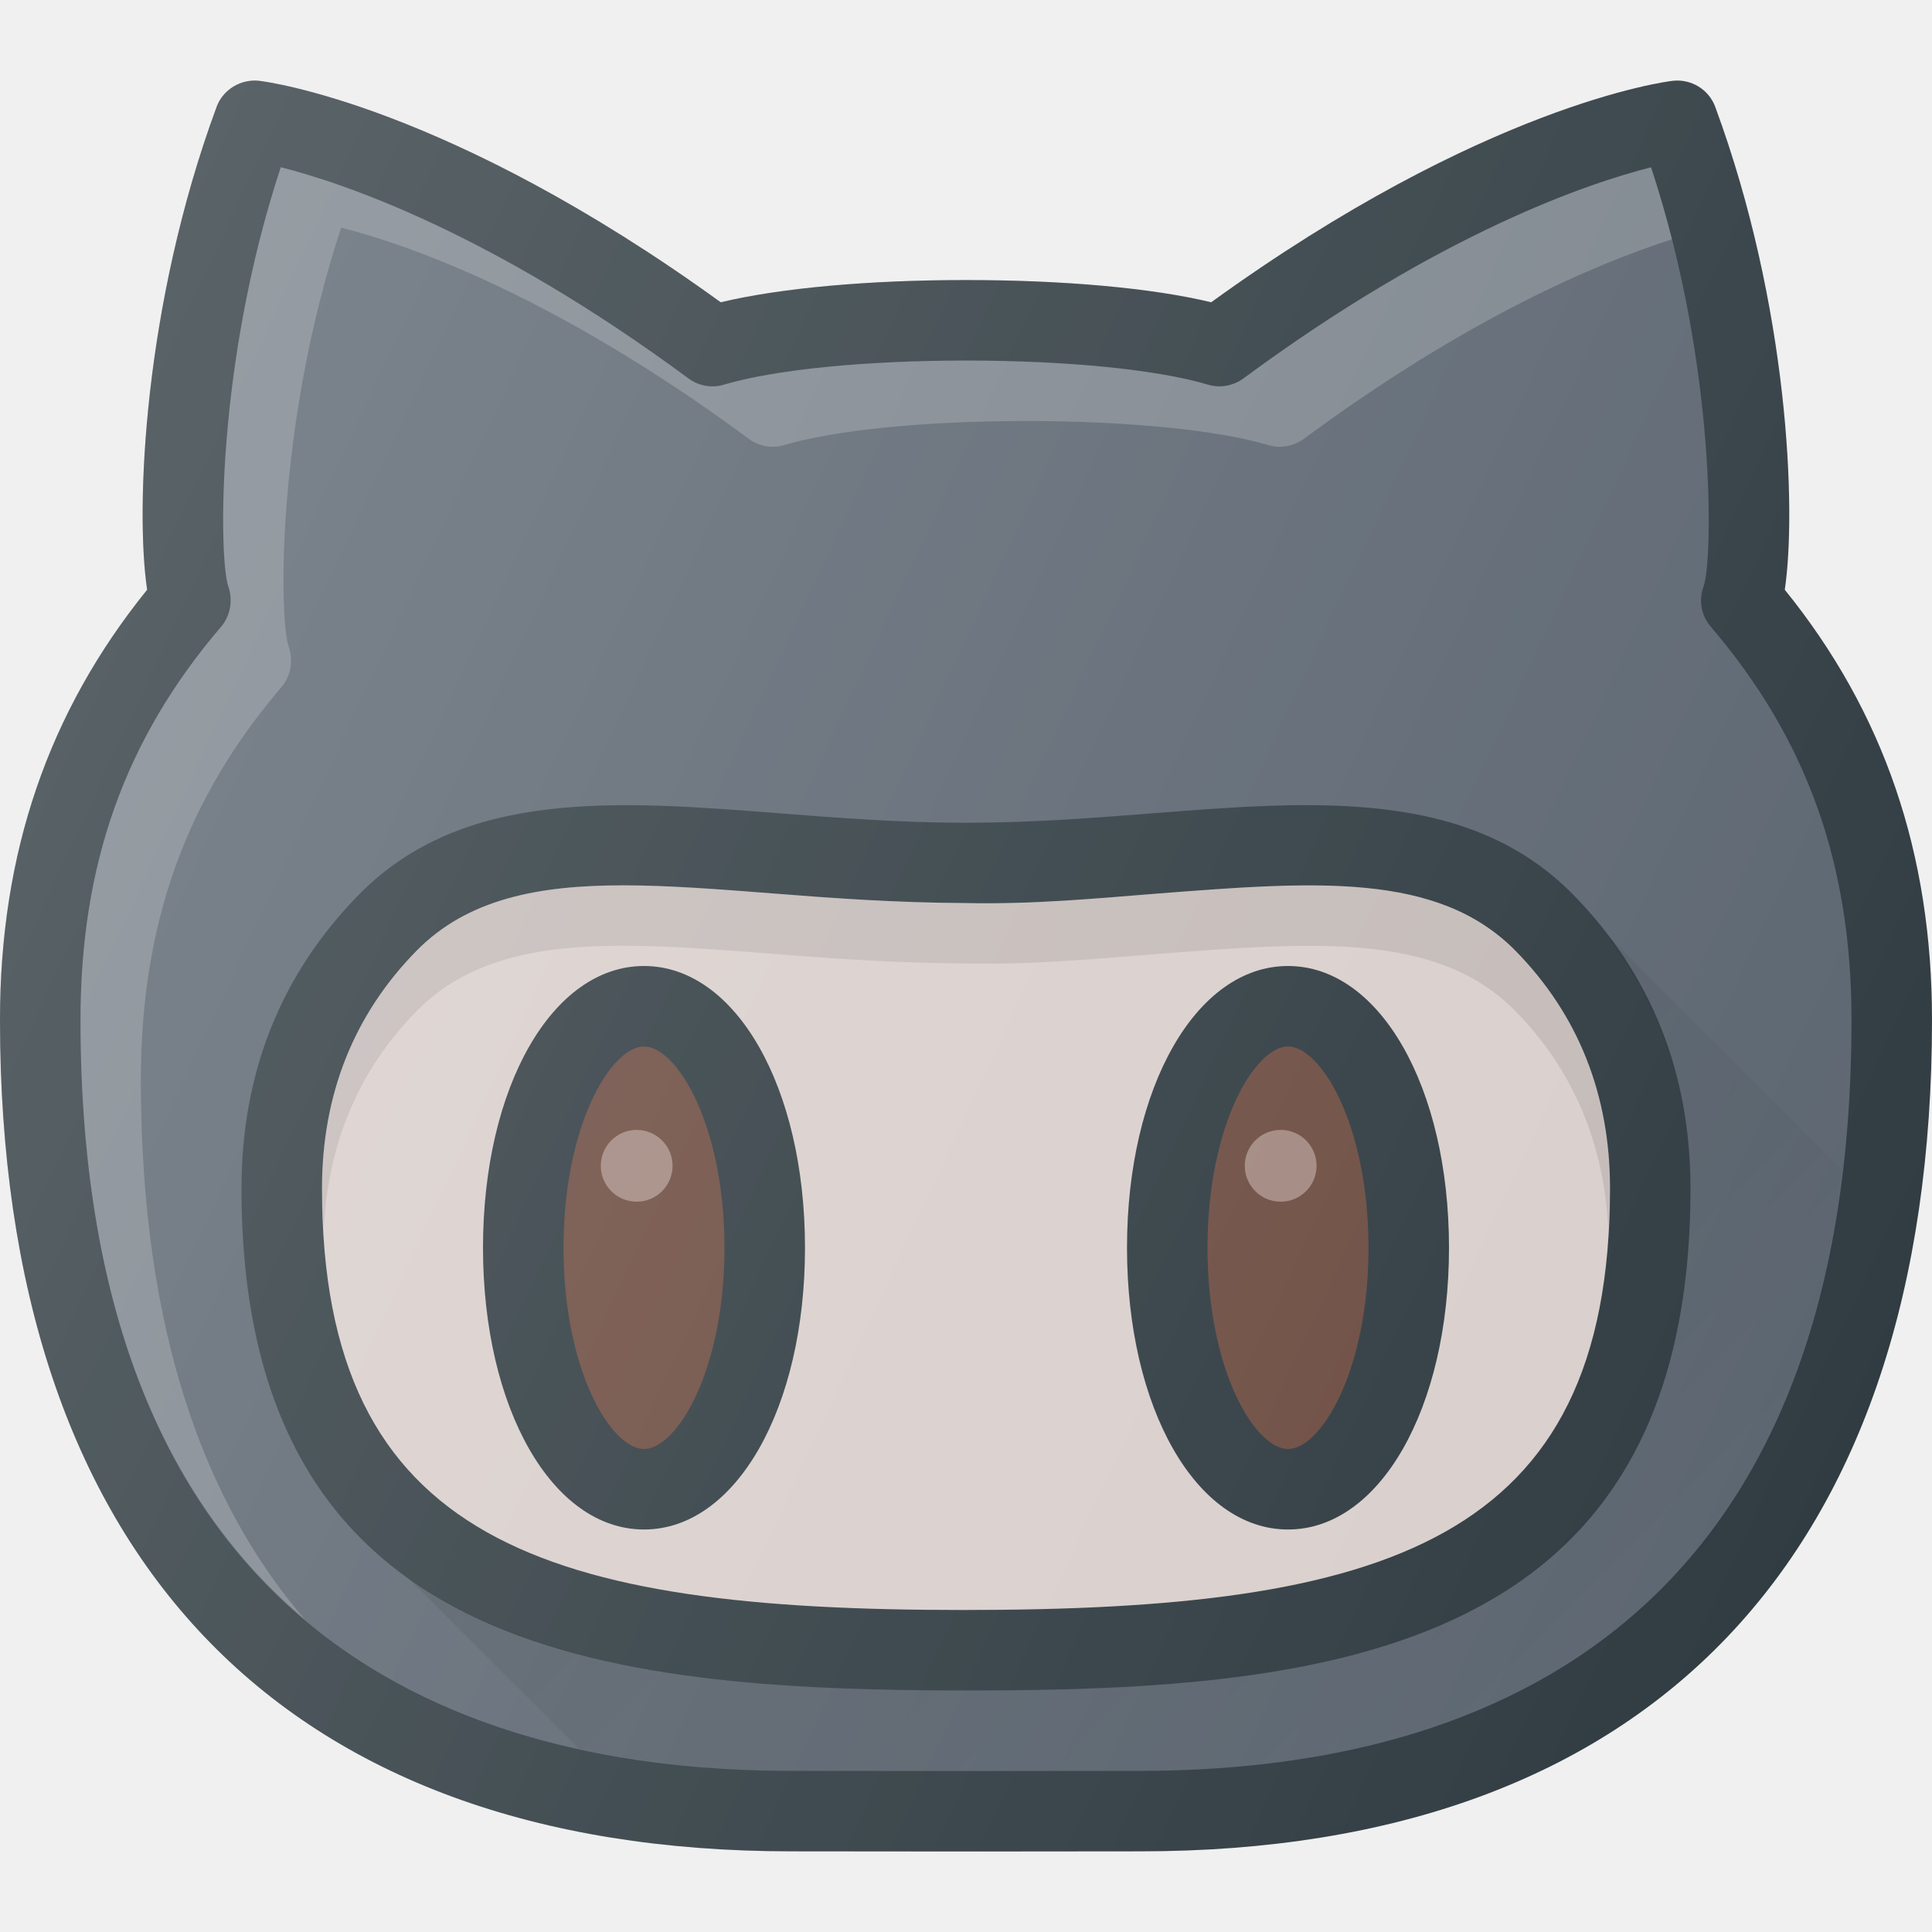
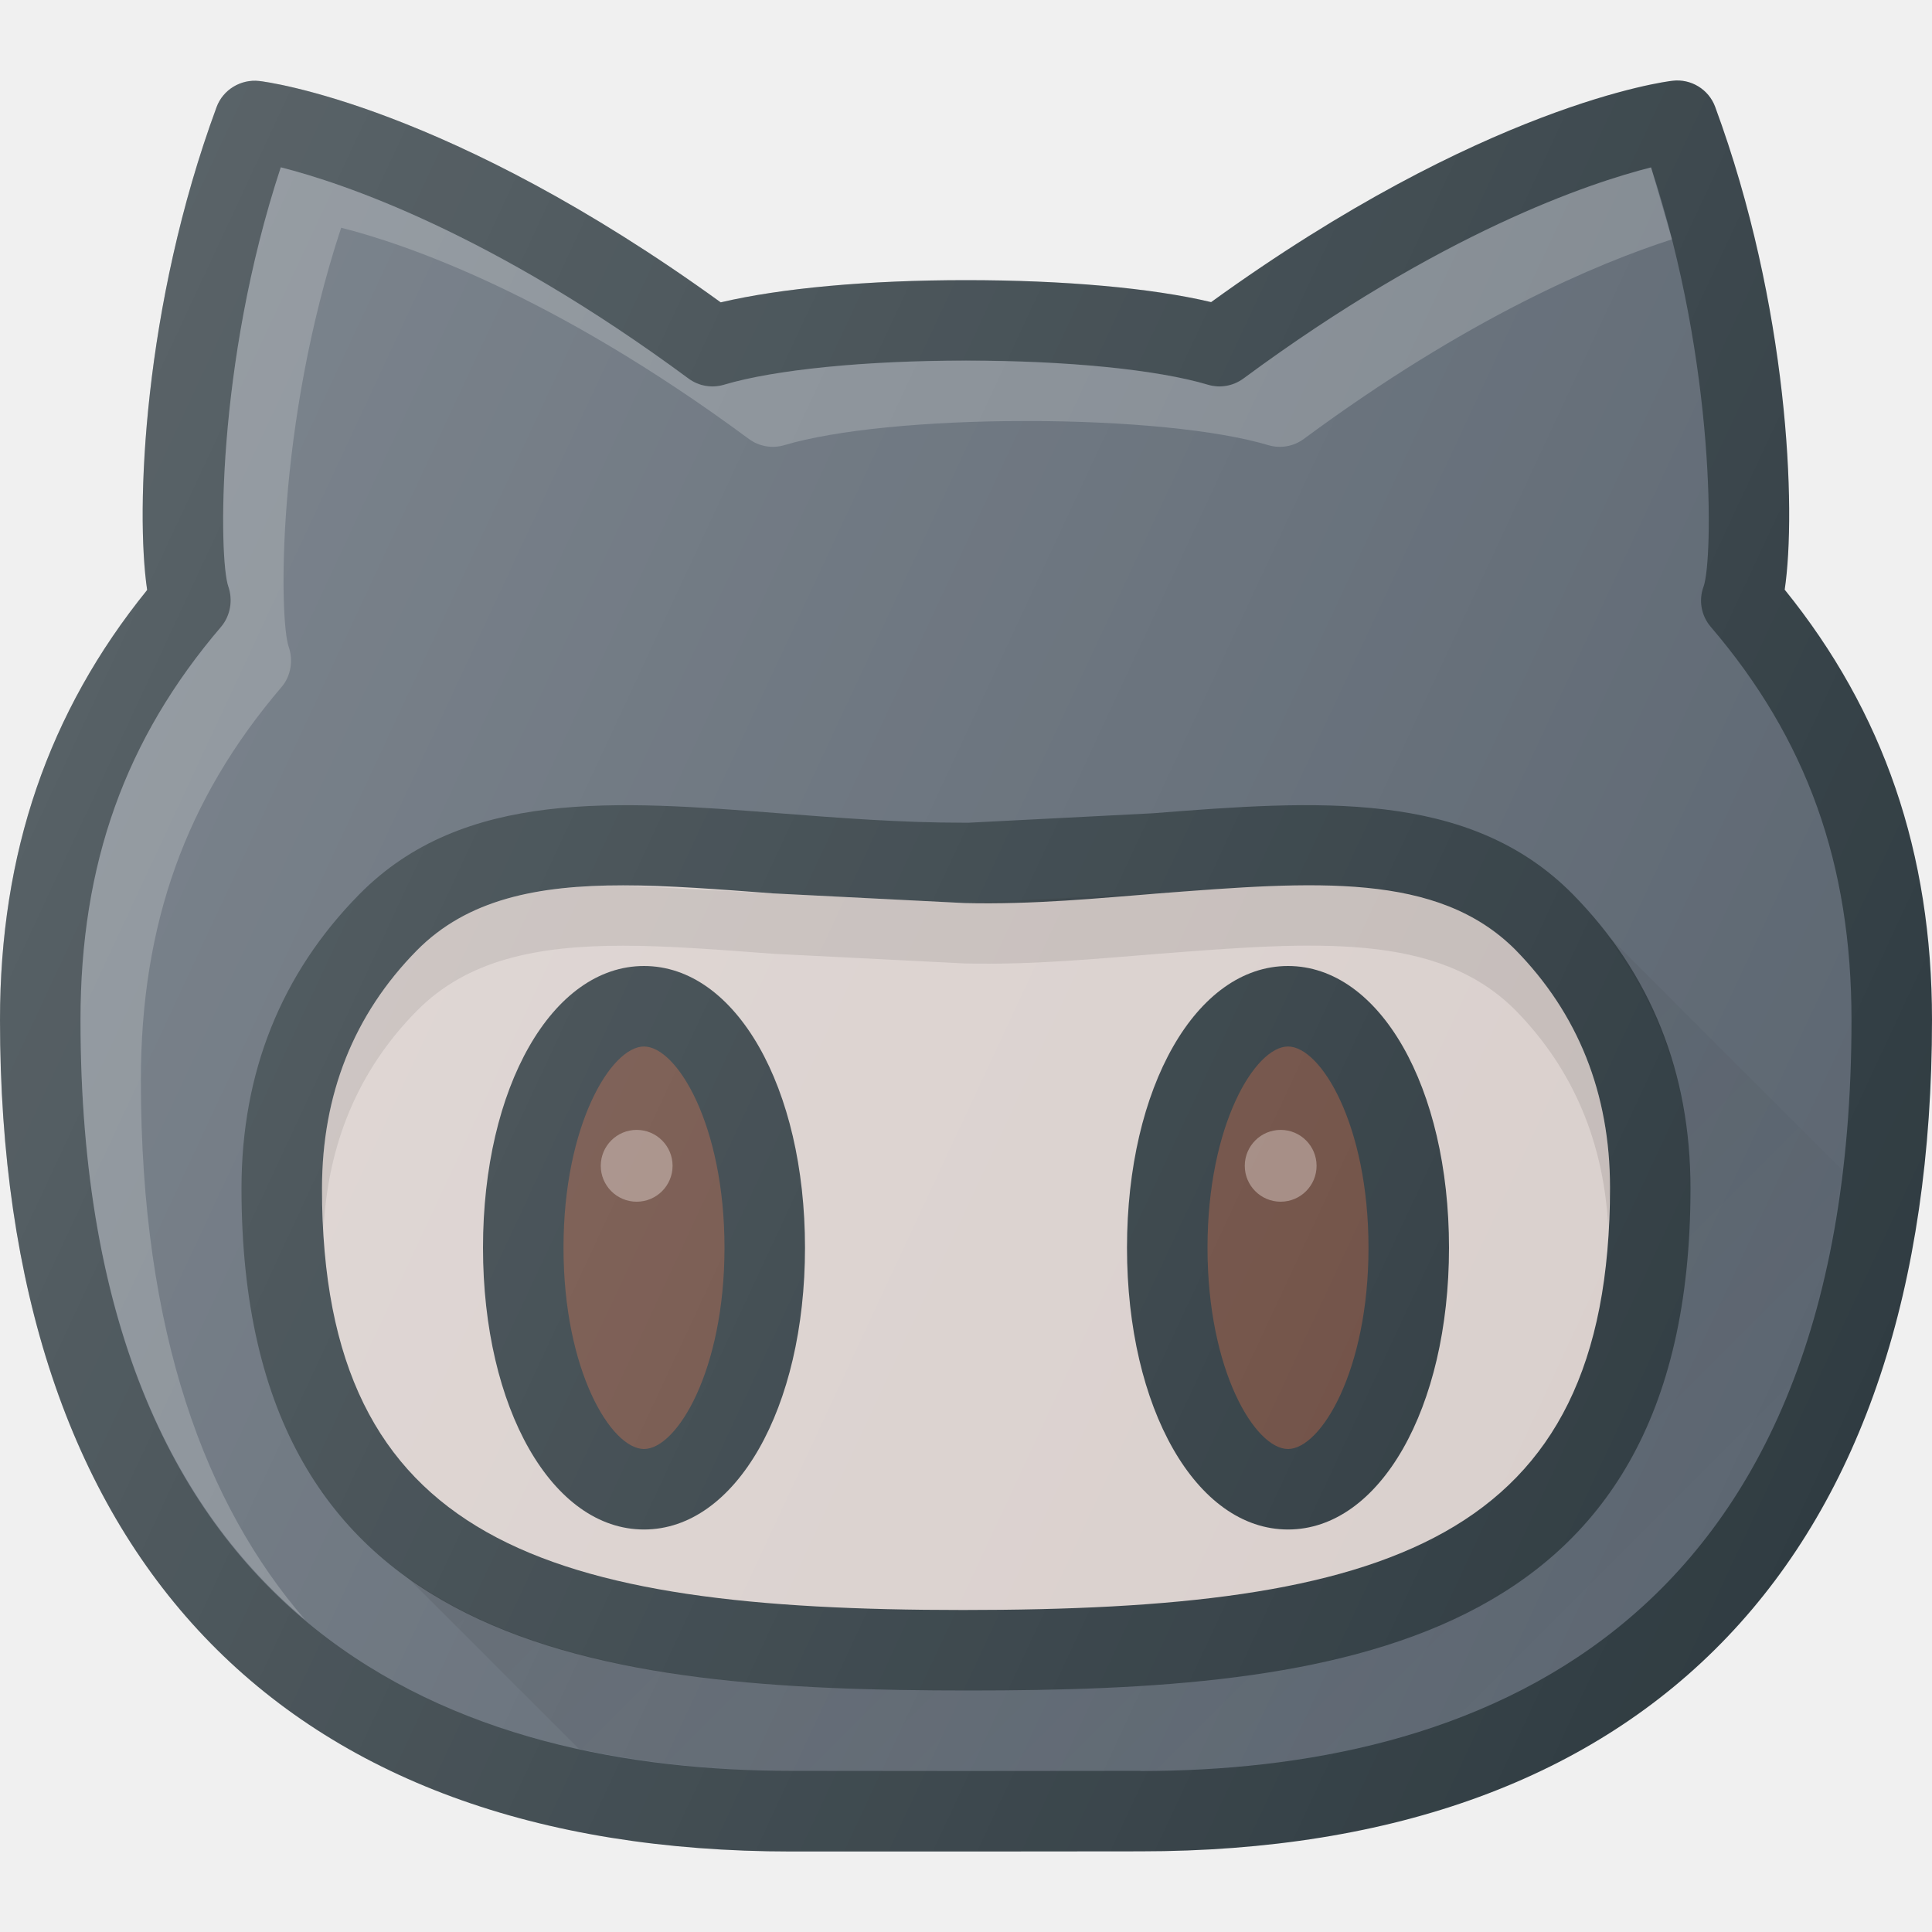
- <svg xmlns="http://www.w3.org/2000/svg" version="1.1" id="Layer_1" x="0px" y="0px" viewBox="0 0 24 24" style="enable-background:new 0 0 24 24;" xml:space="preserve">
-   <g>
-     <path style="fill:#303C42;" d="M22.171,7.326c0.148-0.988,0.048-3.528-0.864-5.999c-0.08-0.216-0.299-0.349-0.528-0.323   c-0.096,0.011-2.349,0.302-5.733,2.751C14.311,3.578,13.221,3.479,12,3.479s-2.31,0.1-3.047,0.276   c-3.385-2.45-5.638-2.74-5.734-2.751C2.993,0.979,2.771,1.111,2.691,1.327C1.779,3.798,1.68,6.338,1.828,7.326   C0.599,8.846,0,10.597,0,12.669c0,6.661,3.492,10.329,9.833,10.329L12,23l2.166-0.002c6.341,0,9.834-3.668,9.834-10.329   C24,10.597,23.401,8.846,22.171,7.326z" />
-     <path style="fill:#5C6671;" d="M14.166,21.998L12,22l-2.167-0.002C5.804,21.998,1,20.379,1,12.669c0-1.938,0.555-3.491,1.748-4.886   c0.116-0.135,0.147-0.332,0.088-0.5C2.72,6.95,2.675,4.541,3.488,2.078c0.765,0.193,2.608,0.808,5.065,2.624   c0.127,0.093,0.29,0.123,0.44,0.077C9.623,4.591,10.747,4.479,12,4.479c1.254,0,2.378,0.112,3.006,0.299   c0.149,0.045,0.313,0.016,0.44-0.077c2.456-1.815,4.299-2.43,5.064-2.623c0.813,2.463,0.769,4.872,0.653,5.205   c-0.064,0.171-0.031,0.363,0.088,0.501C22.444,9.179,23,10.731,23,12.669C23,20.379,18.196,21.998,14.166,21.998z" />
-     <path style="opacity:0.2;fill:#FFFFFF;" d="M1.75,13.419c0-1.938,0.555-3.491,1.748-4.886c0.116-0.135,0.147-0.332,0.088-0.5   C3.47,7.7,3.425,5.291,4.238,2.828c0.765,0.193,2.608,0.808,5.065,2.624c0.127,0.093,0.29,0.123,0.44,0.077   c0.629-0.188,1.753-0.299,3.007-0.299c1.254,0,2.378,0.112,3.006,0.299c0.149,0.045,0.313,0.016,0.44-0.077   c2.039-1.507,3.646-2.181,4.574-2.479c-0.075-0.295-0.161-0.594-0.26-0.894c-0.765,0.193-2.608,0.808-5.064,2.623   c-0.128,0.093-0.291,0.122-0.44,0.077C14.378,4.591,13.254,4.479,12,4.479c-1.253,0-2.377,0.112-3.007,0.299   c-0.15,0.046-0.313,0.016-0.44-0.077c-2.457-1.815-4.3-2.43-5.065-2.624C2.675,4.541,2.72,6.95,2.836,7.284   c0.059,0.168,0.027,0.365-0.088,0.5C1.555,9.179,1,10.731,1,12.669c0,3.762,1.148,6.067,2.787,7.448   C2.561,18.696,1.75,16.573,1.75,13.419z" />
-     <path style="fill:#303C42;" d="M14.318,10.103c-0.736,0.058-1.498,0.117-2.282,0.117h-0.071c-0.785,0-1.546-0.06-2.282-0.117   c-2.019-0.157-3.925-0.306-5.22,1.006C3.492,12.095,3,13.325,3,14.762C3,20.518,7.429,21,12.036,21C16.571,21,21,20.518,21,14.762   c0-1.438-0.492-2.667-1.463-3.654C18.243,9.797,16.336,9.945,14.318,10.103z" />
-     <path style="fill:#D9CFCC;" d="M11.964,20C6.799,20,4,19.165,4,14.762c0-1.166,0.396-2.159,1.175-2.952   c0.631-0.64,1.501-0.812,2.566-0.812c0.567,0,1.191,0.049,1.863,0.101c0.755,0.06,1.534,0.115,2.375,0.119   c0.875,0.019,1.655-0.06,2.417-0.119c1.935-0.149,3.461-0.27,4.428,0.71C19.604,12.603,20,13.596,20,14.762   C20,19.165,17.201,20,11.964,20z" />
-     <path style="opacity:0.1;" d="M5.175,12.56c0.631-0.64,1.501-0.812,2.566-0.812c0.567,0,1.191,0.049,1.863,0.101   c0.755,0.06,1.534,0.115,2.375,0.119c0.875,0.019,1.655-0.06,2.417-0.119c1.935-0.149,3.461-0.27,4.428,0.71   c0.724,0.736,1.102,1.652,1.155,2.711C19.988,15.104,20,14.941,20,14.762c0-1.166-0.396-2.159-1.176-2.952   c-0.967-0.979-2.493-0.859-4.428-0.71c-0.762,0.059-1.541,0.138-2.417,0.119c-0.841-0.003-1.62-0.059-2.375-0.119   c-0.672-0.052-1.295-0.101-1.863-0.101c-1.065,0-1.935,0.171-2.566,0.812C4.396,12.603,4,13.596,4,14.762   c0,0.178,0.012,0.342,0.021,0.509C4.074,14.211,4.451,13.296,5.175,12.56z" />
-     <path style="fill:#303C42;" d="M8,12c-1.14,0-2,1.505-2,3.5S6.86,19,8,19s2-1.505,2-3.5S9.14,12,8,12z" />
-     <path style="fill:#6D4C41;" d="M8,18c-0.408,0-1-0.974-1-2.5S7.592,13,8,13s1,0.974,1,2.5S8.408,18,8,18z" />
-     <path style="fill:#303C42;" d="M16,12c-1.14,0-2,1.505-2,3.5s0.86,3.5,2,3.5s2-1.505,2-3.5S17.14,12,16,12z" />
-     <path style="fill:#6D4C41;" d="M16,18c-0.408,0-1-0.974-1-2.5s0.592-2.5,1-2.5s1,0.974,1,2.5S16.408,18,16,18z" />
-     <circle style="fill:#A1887F;" cx="7.909" cy="14.482" r="0.446" />
-     <circle style="fill:#A1887F;" cx="15.909" cy="14.482" r="0.446" />
-     <linearGradient id="SVGID_1_" gradientUnits="userSpaceOnUse" x1="10.768" y1="13.86" x2="18.633" y2="21.724">
-       <stop offset="0" style="stop-color:#000000;stop-opacity:0.1" />
-       <stop offset="1" style="stop-color:#000000;stop-opacity:0" />
-     </linearGradient>
-     <path style="fill:url(#SVGID_1_);" d="M20,11.65l-0.017,0.007C20.646,12.541,21,13.576,21,14.762C21,20.518,16.571,21,12.036,21   C9.37,21,6.77,20.831,5.047,19.58l2.142,2.142c0.881,0.193,1.779,0.275,2.644,0.275L12,22l2.166-0.002   c3.679,0,7.991-1.365,8.716-7.466L20,11.65z" />
-     <linearGradient id="SVGID_2_" gradientUnits="userSpaceOnUse" x1="4.004" y1="18.529" x2="4.047" y2="18.573">
-       <stop offset="0" style="stop-color:#000000;stop-opacity:0.1" />
-       <stop offset="1" style="stop-color:#000000;stop-opacity:0" />
-     </linearGradient>
-     <path style="fill:url(#SVGID_2_);" d="M4.011,18.528L4,18.533l0.043,0.043C4.032,18.561,4.022,18.544,4.011,18.528z" />
-     <linearGradient id="SVGID_3_" gradientUnits="userSpaceOnUse" x1="0.617" y1="5.771" x2="23.69" y2="16.53">
-       <stop offset="0" style="stop-color:#FFFFFF;stop-opacity:0.2" />
-       <stop offset="1" style="stop-color:#FFFFFF;stop-opacity:0" />
-     </linearGradient>
-     <path style="fill:url(#SVGID_3_);" d="M22.171,7.326c0.148-0.988,0.048-3.528-0.864-5.999c-0.08-0.216-0.299-0.349-0.528-0.323   c-0.096,0.011-2.349,0.302-5.733,2.751C14.311,3.578,13.221,3.479,12,3.479s-2.31,0.1-3.047,0.276   c-3.385-2.45-5.638-2.74-5.734-2.751C2.993,0.979,2.771,1.111,2.691,1.327C1.779,3.798,1.68,6.338,1.828,7.326   C0.599,8.846,0,10.597,0,12.669c0,6.661,3.492,10.329,9.833,10.329L12,23l2.166-0.002c6.341,0,9.834-3.668,9.834-10.329   C24,10.597,23.401,8.846,22.171,7.326z" />
+ <svg xmlns="http://www.w3.org/2000/svg" xmlns:xlink="http://www.w3.org/1999/xlink" viewBox="0 0 24 24">
+   <use xlink:href="#E" fill="#303c42" />
+   <path d="M14.166 21.998L12 22l-2.167-.002C5.804 21.998 1 20.38 1 12.67c0-1.938.555-3.49 1.748-4.886.116-.135.147-.332.088-.5-.116-.333-.16-2.742.652-5.205.765.193 2.608.808 5.065 2.624a.5.5 0 0 0 .44.077c.63-.188 1.754-.3 3.007-.3s2.378.112 3.006.3a.5.5 0 0 0 .44-.077c2.456-1.815 4.3-2.43 5.064-2.623.813 2.463.77 4.872.653 5.205a.5.5 0 0 0 .088.501C22.444 9.18 23 10.73 23 12.67c0 7.7-4.804 9.33-8.834 9.33z" fill="#5c6671" />
+   <path d="M1.75 13.42c0-1.938.555-3.49 1.748-4.886.116-.135.147-.332.088-.5-.116-.333-.16-2.742.652-5.205.765.193 2.608.808 5.065 2.624a.5.5 0 0 0 .44.077c.63-.188 1.753-.3 3.007-.3s2.378.112 3.006.3a.5.5 0 0 0 .44-.077c2.04-1.507 3.646-2.18 4.574-2.48l-.26-.894c-.765.193-2.608.808-5.064 2.623-.128.093-.29.122-.44.077-.628-.188-1.752-.3-3.006-.3s-2.377.112-3.007.3a.5.5 0 0 1-.44-.077c-2.457-1.815-4.3-2.43-5.065-2.624-.813 2.464-.768 4.873-.652 5.207a.52.52 0 0 1-.088.5C1.555 9.18 1 10.73 1 12.67c0 3.762 1.148 6.067 2.787 7.448-1.226-1.42-2.037-3.544-2.037-6.698z" opacity=".2" fill="#fff" />
+   <path d="M14.318 10.103l-2.282.117h-.07c-.785 0-1.546-.06-2.282-.117-2.02-.157-3.925-.306-5.22 1.006C3.492 12.095 3 13.325 3 14.762 3 20.518 7.43 21 12.036 21 16.57 21 21 20.518 21 14.762c0-1.438-.492-2.667-1.463-3.654-1.294-1.31-3.2-1.163-5.22-1.005z" fill="#303c42" />
+   <path d="M11.964 20C6.8 20 4 19.165 4 14.762c0-1.166.396-2.16 1.175-2.952.63-.64 1.5-.812 2.566-.812.567 0 1.19.05 1.863.1l2.375.12c.875.02 1.655-.06 2.417-.12 1.935-.15 3.46-.27 4.428.7.78.794 1.176 1.787 1.176 2.953C20 19.165 17.2 20 11.964 20z" fill="#d9cfcc" />
+   <path d="M5.175 12.56c.63-.64 1.5-.812 2.566-.812.567 0 1.19.05 1.863.1l2.375.12c.875.02 1.655-.06 2.417-.12 1.935-.15 3.46-.27 4.428.7.724.736 1.102 1.652 1.155 2.71l.02-.508c0-1.166-.396-2.16-1.176-2.952-.967-.98-2.493-.86-4.428-.7l-2.417.12-2.375-.12L7.74 11c-1.065 0-1.935.17-2.566.812-.78.792-1.175 1.785-1.175 2.95l.02.51c.053-1.06.43-1.975 1.154-2.71z" opacity=".1" />
+   <path d="M8,12c-1.14,0-2,1.505-2,3.5S6.86,19,8,19s2-1.505,2-3.5S9.14,12,8,12z" fill="#303c42" />
+   <path d="M8 18c-.408 0-1-.974-1-2.5S7.592 13 8 13s1 .974 1 2.5S8.408 18 8 18z" fill="#6d4c41" />
+   <path d="M16 12c-1.14 0-2 1.505-2 3.5s.86 3.5 2 3.5 2-1.505 2-3.5-.86-3.5-2-3.5z" fill="#303c42" />
+   <path d="M16 18c-.408 0-1-.974-1-2.5s.592-2.5 1-2.5 1 .974 1 2.5-.592 2.5-1 2.5z" fill="#6d4c41" />
+   <g fill="#a1887f">
+     <circle cx="7.909" cy="14.482" r=".446" />
+     <circle cx="15.909" cy="14.482" r=".446" />
  </g>
+   <linearGradient id="A" gradientUnits="userSpaceOnUse" x1="10.768" y1="13.86" x2="18.633" y2="21.724">
+     <stop offset="0" stop-opacity=".1" />
+     <stop offset="1" stop-opacity="0" />
+   </linearGradient>
+   <path d="M20 11.65l-.017.007c.663.884 1.017 1.92 1.017 3.105C21 20.518 16.57 21 12.036 21c-2.666 0-5.266-.17-6.99-1.42l2.142 2.142c.88.193 1.78.275 2.644.275L12 22l2.166-.002c3.68 0 7.99-1.365 8.716-7.466L20 11.65z" fill="url(#A)" />
+   <linearGradient id="B" gradientUnits="userSpaceOnUse" x1="4.004" y1="18.529" x2="4.047" y2="18.573">
+     <stop offset="0" stop-opacity=".1" />
+     <stop offset="1" stop-opacity="0" />
+   </linearGradient>
+   <path d="M4.01 18.528l-.01.005.043.043-.032-.048z" fill="url(#B)" />
+   <linearGradient id="C" gradientUnits="userSpaceOnUse" x1="0.617" y1="5.771" x2="23.69" y2="16.53">
+     <stop offset="0" stop-color="#fff" stop-opacity=".2" />
+     <stop offset="1" stop-color="#fff" stop-opacity="0" />
+   </linearGradient>
+   <use xlink:href="#E" fill="url(#C)" />
+   <defs>
+     <path id="E" d="M22.17 7.326c.148-.988.048-3.528-.864-6-.08-.216-.3-.35-.528-.323-.096.01-2.35.302-5.733 2.75C14.31 3.578 13.22 3.48 12 3.48s-2.3.1-3.047.276c-3.385-2.45-5.638-2.74-5.734-2.75-.226-.025-.448.107-.528.323-.912 2.47-1.01 5.01-.863 6C.6 8.846 0 10.597 0 12.67c0 6.66 3.492 10.33 9.833 10.33L12 23l2.166-.002c6.34 0 9.834-3.668 9.834-10.33 0-2.072-.6-3.823-1.83-5.343z" />
+   </defs>
</svg>
